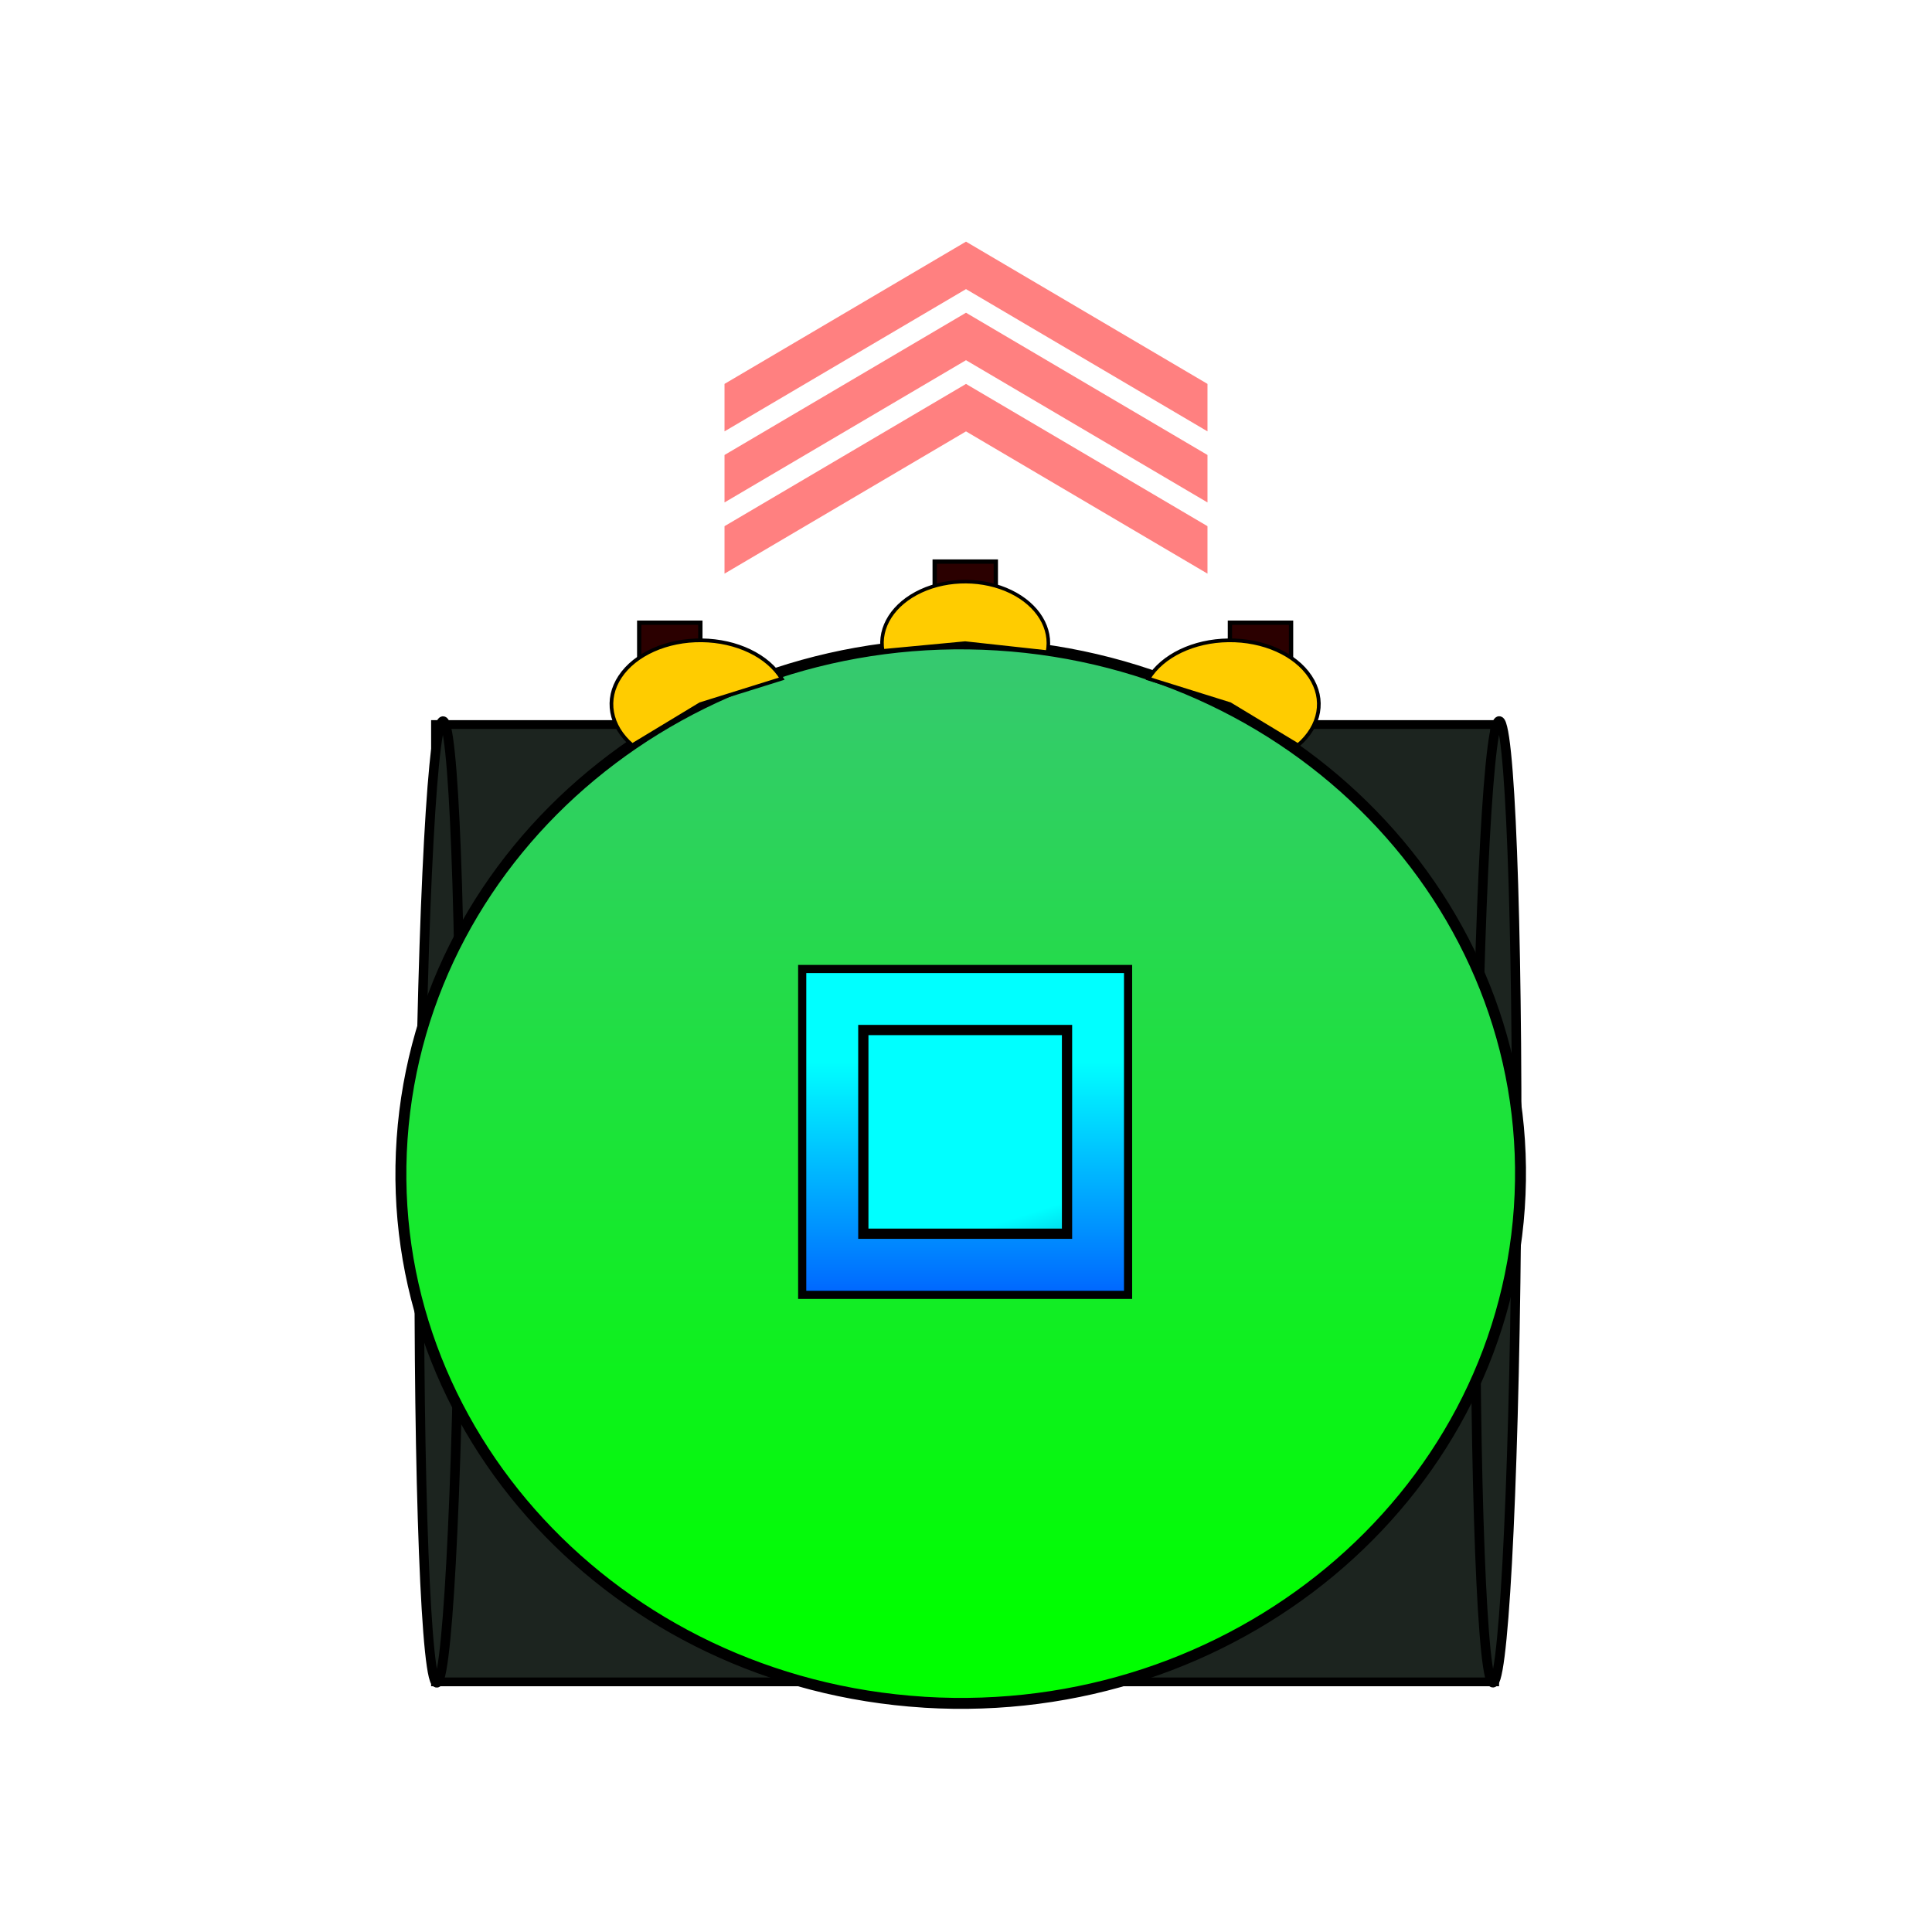
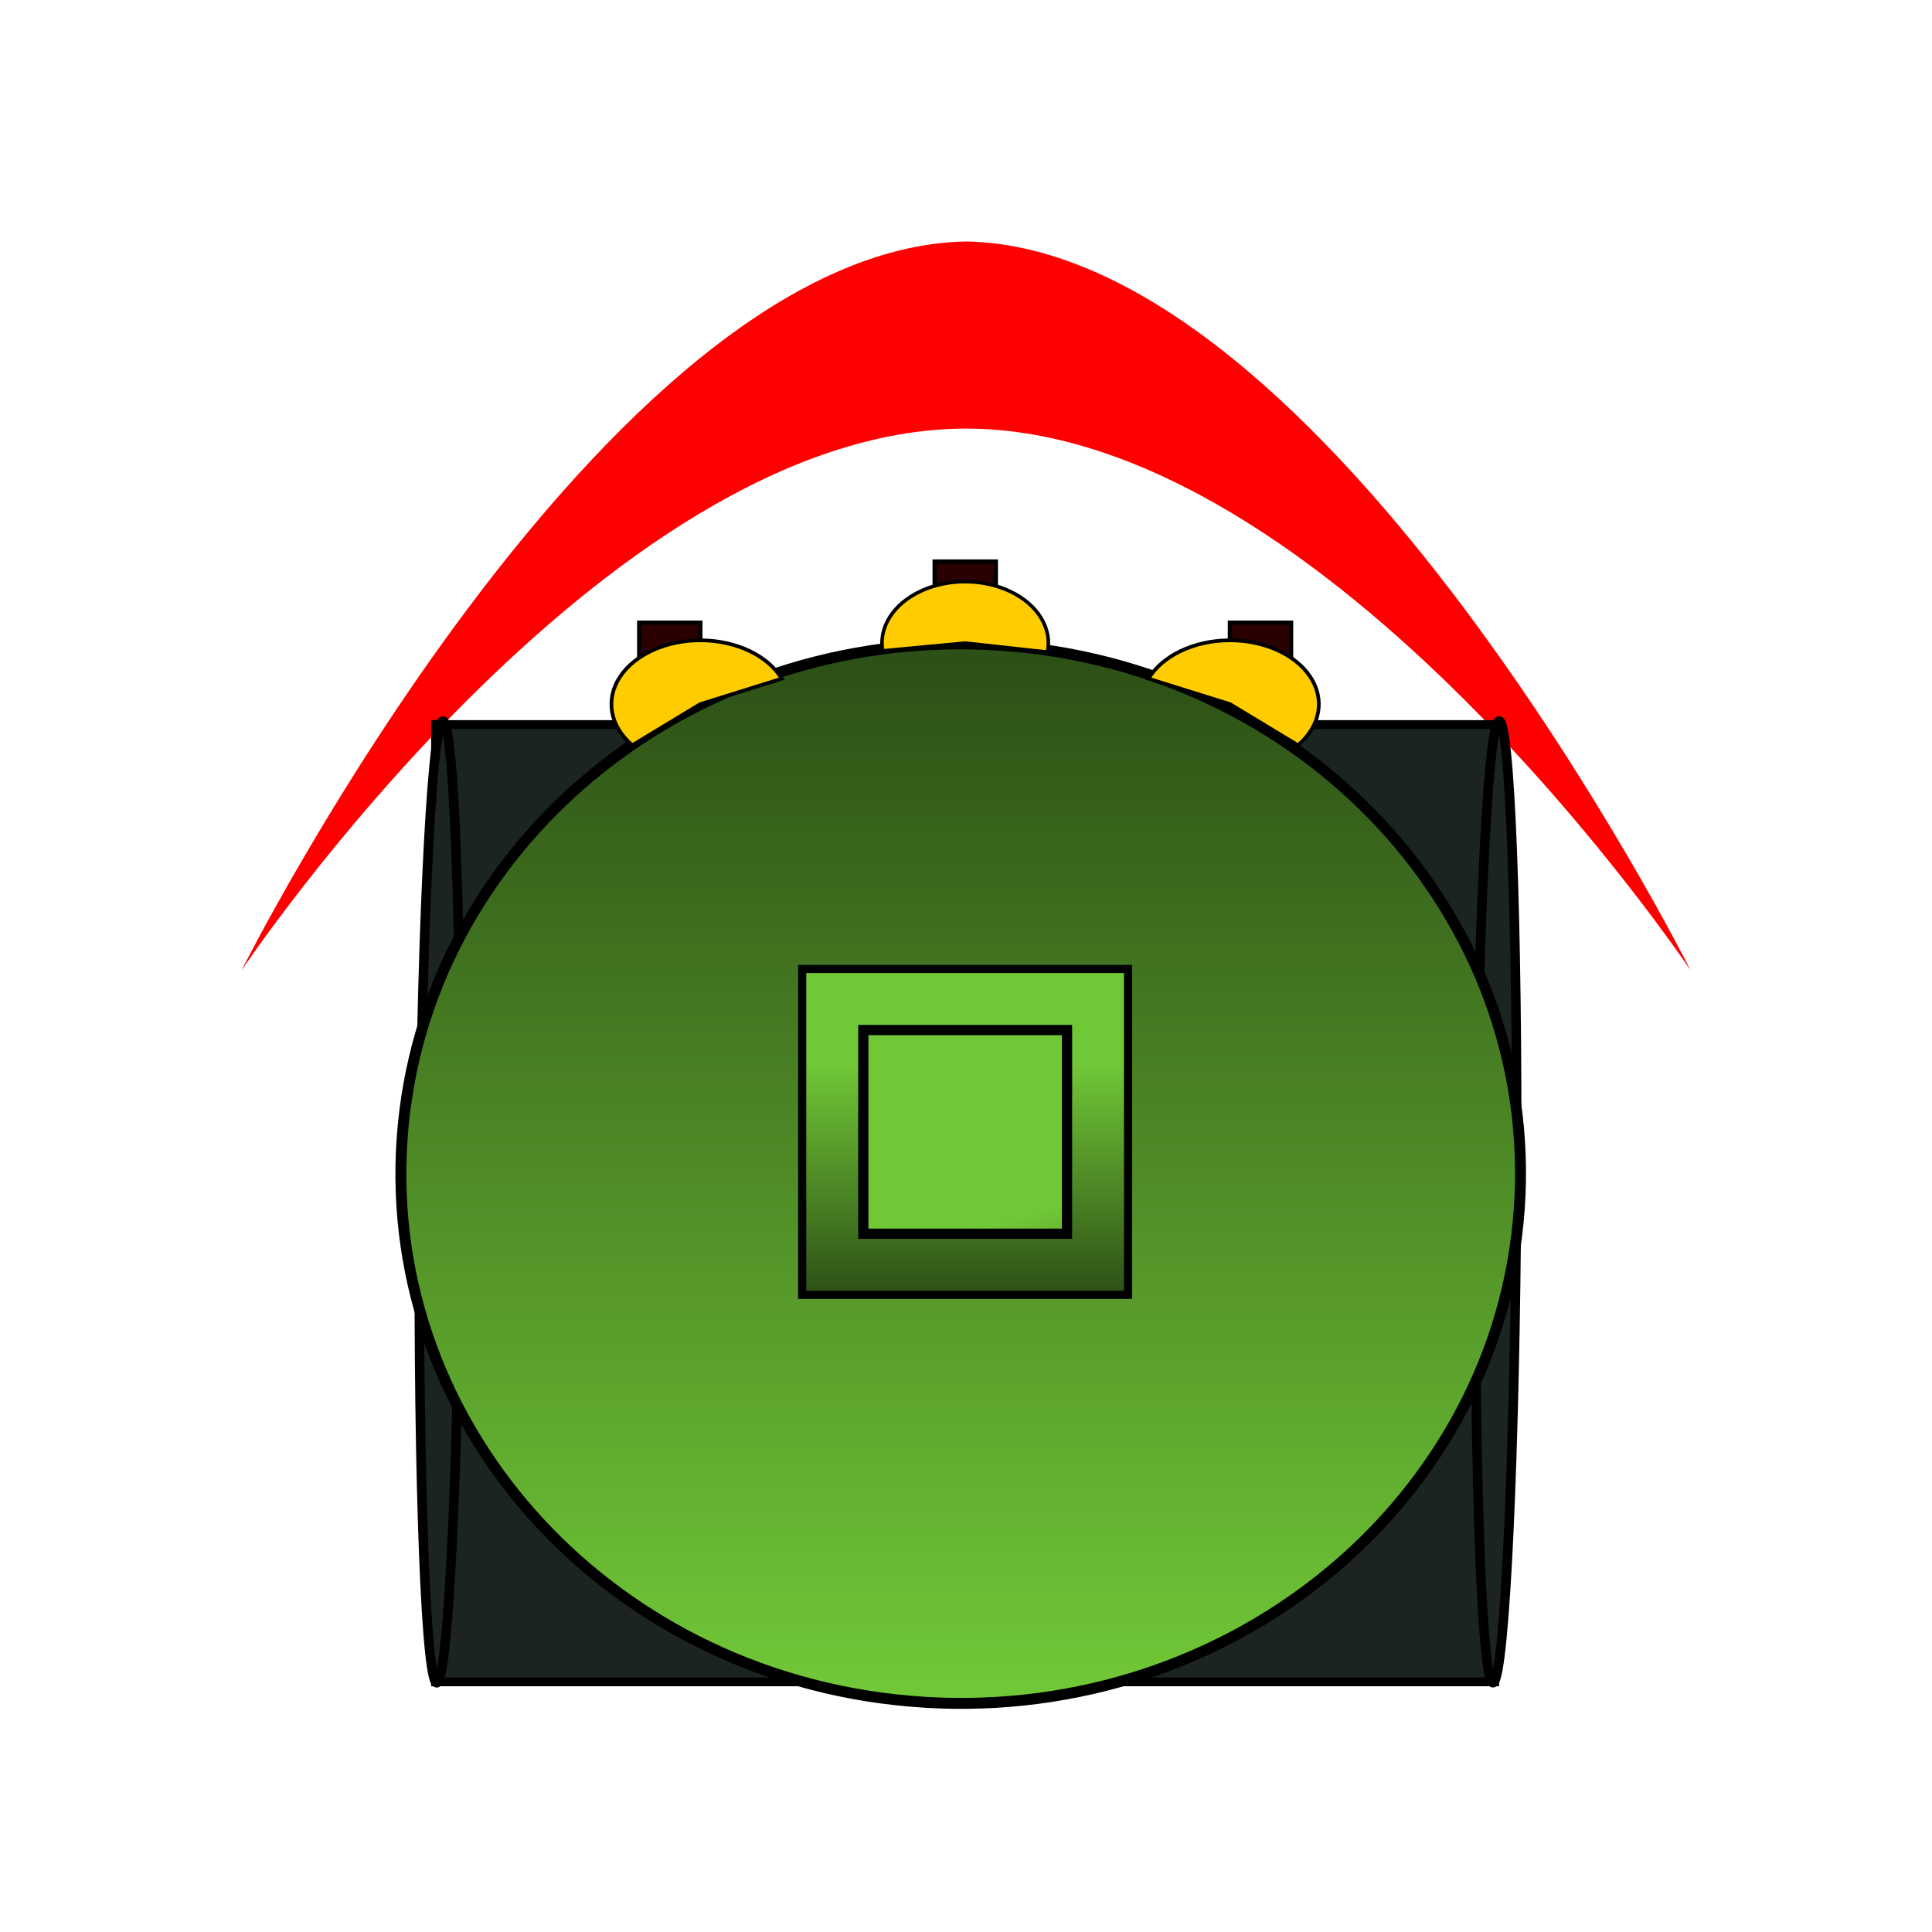
<svg xmlns="http://www.w3.org/2000/svg" xmlns:xlink="http://www.w3.org/1999/xlink" width="64" height="64" viewBox="0 0 16.933 16.933" version="1.1" id="svg8">
  <defs id="defs2">
-     <linearGradient id="linearGradient1042">
-       <stop id="stop1038" offset="0" style="stop-color:#00ffff;stop-opacity:1;" />
-       <stop id="stop1040" offset="1" style="stop-color:#0066ff;stop-opacity:1" />
+     <linearGradient id="linearGradient5577">
+       <stop style="stop-color:#71c837;stop-opacity:1" offset="0" id="stop5573" />
+       <stop style="stop-color:#2d5016;stop-opacity:1" offset="1" id="stop5575" />
    </linearGradient>
-     <linearGradient id="linearGradient1032">
-       <stop style="stop-color:#00ffff;stop-opacity:1;" offset="0" id="stop1028" />
-       <stop style="stop-color:#000080;stop-opacity:1" offset="1" id="stop1030" />
+     <linearGradient id="linearGradient5454">
+       <stop id="stop5450" offset="0" style="stop-color:#00d400;stop-opacity:1" />
+       <stop id="stop5452" offset="1" style="stop-color:#008000;stop-opacity:1" />
    </linearGradient>
    <linearGradient id="linearGradient55">
-       <stop style="stop-color:#00ff00;stop-opacity:1;" offset="0" id="stop51" />
-       <stop style="stop-color:#37c871;stop-opacity:1" offset="1" id="stop53" />
+       <stop style="stop-color:#00d400;stop-opacity:1" offset="0" id="stop51" />
+       <stop style="stop-color:#2ca02c;stop-opacity:1" offset="1" id="stop53" />
    </linearGradient>
    <linearGradient xlink:href="#linearGradient55" id="linearGradient57" x1="8.467" y1="294.883" x2="8.467" y2="282.183" gradientUnits="userSpaceOnUse" gradientTransform="translate(0.01995258)" />
-     <linearGradient xlink:href="#linearGradient1032" id="linearGradient1034" x1="8.467" y1="282.448" x2="8.731" y2="283.771" gradientUnits="userSpaceOnUse" gradientTransform="matrix(1.25,0,0,1.999993,-2.096717,-275.0375)" />
-     <linearGradient xlink:href="#linearGradient1042" id="linearGradient1036" x1="8.467" y1="282.448" x2="8.467" y2="283.771" gradientUnits="userSpaceOnUse" gradientTransform="matrix(1,0,0,2.28573,0.01995226,-357.9735)" />
+     <linearGradient xlink:href="#linearGradient5577" id="linearGradient1034" x1="8.467" y1="282.448" x2="8.731" y2="283.771" gradientUnits="userSpaceOnUse" gradientTransform="matrix(1.25,0,0,1.999993,-2.096717,-275.0375)" />
+     <linearGradient xlink:href="#linearGradient5577" id="linearGradient1036" x1="8.467" y1="282.448" x2="8.467" y2="283.771" gradientUnits="userSpaceOnUse" gradientTransform="matrix(1,0,0,2.28573,0.01995226,-357.9735)" />
+     <linearGradient xlink:href="#linearGradient5454" id="linearGradient5448" gradientUnits="userSpaceOnUse" gradientTransform="translate(0.01995258)" x1="8.478" y1="295.79" x2="8.448" y2="282.227" />
+     <linearGradient xlink:href="#linearGradient5577" id="linearGradient5565" gradientUnits="userSpaceOnUse" gradientTransform="translate(0.01995258)" x1="8.478" y1="295.79" x2="8.478" y2="282.457" />
  </defs>
  <g id="layer1" transform="translate(0,-280.0666)">
+     <path style="opacity:1;fill:#ff0000;fill-opacity:1;stroke:none;stroke-width:0.831;stroke-linecap:butt;stroke-linejoin:bevel;stroke-miterlimit:4;stroke-dasharray:0.416, 0.416;stroke-dashoffset:0;stroke-opacity:1" d="m 8.467,282.183 c 3.175,0.057 6.35,6.388 6.35,6.388 0,0 -3.175,-4.748 -6.35,-4.748 -3.175,0 -6.35,4.748 -6.35,4.748 0,0 3.175,-6.331 6.35,-6.388 z" id="rect5259" />
    <g id="g5090" transform="matrix(0.6747399,0,0,0.6747399,2.732752,95.30221)">
-       <rect y="283.242" x="1.607" height="12.435" width="13.758" id="rect1111" style="fill:#1c241f;fill-opacity:1;fill-rule:evenodd;stroke:#000000;stroke-width:0.114;stroke-linecap:round;stroke-linejoin:miter;stroke-miterlimit:4;stroke-dasharray:none;stroke-dashoffset:0;stroke-opacity:1;paint-order:fill markers stroke" />
-       <path transform="matrix(1,0,-0.00640877,0.9999795,0,0)" d="m 17.221,295.682 a 0.265,6.247 0 0 1 -0.247,-6.644 0.265,6.247 0 0 1 0.281,-5.824 0.265,6.247 0 0 1 0.247,6.64 0.265,6.247 0 0 1 -0.281,5.828" id="path1119-2" style="fill:#1c241f;fill-opacity:1;fill-rule:evenodd;stroke:#000000;stroke-width:0.124;stroke-linecap:round;stroke-linejoin:miter;stroke-miterlimit:4;stroke-dasharray:none;stroke-dashoffset:0;stroke-opacity:1;paint-order:fill markers stroke" />
-       <path transform="matrix(1,0,-0.00640877,0.9999795,0,0)" d="m 3.502,295.683 a 0.265,6.247 0 0 1 -0.247,-6.644 0.265,6.247 0 0 1 0.281,-5.824 0.265,6.247 0 0 1 0.247,6.64 0.265,6.247 0 0 1 -0.281,5.828" id="path1119-2-6" style="fill:#1c241f;fill-opacity:1;fill-rule:evenodd;stroke:#000000;stroke-width:0.124;stroke-linecap:round;stroke-linejoin:miter;stroke-miterlimit:4;stroke-dasharray:none;stroke-dashoffset:0;stroke-opacity:1;paint-order:fill markers stroke" />
-       <path d="m 7.949,295.941 a 7.272,6.881 0 0 1 -6.776,-7.318 7.272,6.881 0 0 1 7.731,-6.414 7.272,6.881 0 0 1 6.781,7.314 7.272,6.881 0 0 1 -7.727,6.419" id="path28" style="fill:url(#linearGradient57);fill-opacity:1;fill-rule:evenodd;stroke:#000000;stroke-width:0.142;stroke-linecap:round;stroke-linejoin:miter;stroke-miterlimit:4;stroke-dasharray:none;stroke-dashoffset:0;stroke-opacity:1;paint-order:normal" />
-       <rect y="286.417" x="6.37" height="4.233" width="4.233" id="rect33" style="fill:url(#linearGradient1036);fill-opacity:1;fill-rule:evenodd;stroke:#000000;stroke-width:0.106;stroke-linecap:round;stroke-linejoin:miter;stroke-miterlimit:4;stroke-dasharray:none;stroke-dashoffset:0;stroke-opacity:1;paint-order:normal" />
-       <rect y="287.21" x="7.164" height="2.646" width="2.646" id="rect936" style="fill:url(#linearGradient1034);fill-opacity:1;fill-rule:evenodd;stroke:#000000;stroke-width:0.133;stroke-linecap:round;stroke-linejoin:miter;stroke-miterlimit:4;stroke-dasharray:none;stroke-dashoffset:0;stroke-opacity:1;paint-order:fill markers stroke" />
-       <rect y="281.919" x="4.253" height="0.529" width="0.794" id="rect1003-1-9-8" style="fill:#2b0000;fill-opacity:1;fill-rule:evenodd;stroke:#000000;stroke-width:0.056;stroke-linecap:round;stroke-linejoin:miter;stroke-miterlimit:4;stroke-dasharray:none;stroke-dashoffset:0;stroke-opacity:1;paint-order:fill markers stroke" />
-       <path transform="matrix(0,-1,-1,0,0,0)" d="m -282.646,-6.105 a 0.829,1.154 0 0 1 0.498,1.039 0.829,1.154 0 0 1 -0.473,1.062 0.829,1.154 0 0 1 -0.89,-0.159 l 0.534,-0.883 z" id="path956-3" style="fill:#ffcc00;fill-opacity:1;fill-rule:evenodd;stroke:#000000;stroke-width:0.048;stroke-linecap:round;stroke-linejoin:miter;stroke-miterlimit:4;stroke-dasharray:none;stroke-dashoffset:0;stroke-opacity:1;paint-order:fill markers stroke" />
-       <rect y="281.919" x="11.926" height="0.529" width="0.794" id="rect1003-1" style="fill:#2b0000;fill-opacity:1;fill-rule:evenodd;stroke:#000000;stroke-width:0.056;stroke-linecap:round;stroke-linejoin:miter;stroke-miterlimit:4;stroke-dasharray:none;stroke-dashoffset:0;stroke-opacity:1;paint-order:fill markers stroke" />
-       <rect y="281.125" x="8.091" height="0.529" width="0.794" id="rect1003-1-9" style="fill:#2b0000;fill-opacity:1;fill-rule:evenodd;stroke:#000000;stroke-width:0.056;stroke-linecap:round;stroke-linejoin:miter;stroke-miterlimit:4;stroke-dasharray:none;stroke-dashoffset:0;stroke-opacity:1;paint-order:fill markers stroke" />
-       <path transform="matrix(0,-1,-1,0,0,0)" d="m -282.301,-9.556 a 0.798,1.081 0 0 1 0.785,0.477 0.798,1.081 0 0 1 0.009,1.165 0.798,1.081 0 0 1 -0.778,0.499 l 0.101,-1.072 z" id="path956-3-6" style="fill:#ffcc00;fill-opacity:1;fill-rule:evenodd;stroke:#000000;stroke-width:0.046;stroke-linecap:round;stroke-linejoin:miter;stroke-miterlimit:4;stroke-dasharray:none;stroke-dashoffset:0;stroke-opacity:1;paint-order:fill markers stroke" />
-       <path transform="rotate(-90)" d="m -282.646,10.868 a 0.829,1.154 0 0 1 0.498,1.039 0.829,1.154 0 0 1 -0.473,1.062 0.829,1.154 0 0 1 -0.89,-0.159 l 0.534,-0.883 z" id="path956-3-5" style="fill:#ffcc00;fill-opacity:1;fill-rule:evenodd;stroke:#000000;stroke-width:0.048;stroke-linecap:round;stroke-linejoin:miter;stroke-miterlimit:4;stroke-dasharray:none;stroke-dashoffset:0;stroke-opacity:1;paint-order:fill markers stroke" />
-     </g>
-     <g transform="translate(4.6666667e-7,-0.01977112)" id="g5227">
-       <path id="rect5208" d="m 6.35,283.451 2.117,-1.247 v 0.416 L 6.35,283.867 Z" style="opacity:1;vector-effect:none;fill:#ff8080;fill-opacity:1;fill-rule:evenodd;stroke-width:0.166;stroke-linecap:butt;stroke-linejoin:miter;stroke-miterlimit:4;stroke-dasharray:none;stroke-dashoffset:0;stroke-opacity:1" />
-       <path style="opacity:1;vector-effect:none;fill:#ff8080;fill-opacity:1;fill-rule:evenodd;stroke-width:0.166;stroke-linecap:butt;stroke-linejoin:miter;stroke-miterlimit:4;stroke-dasharray:none;stroke-dashoffset:0;stroke-opacity:1" d="m 6.35,284.074 2.117,-1.247 v 0.416 L 6.35,284.49 Z" id="path5211" />
-       <path id="path5213" d="m 6.35,284.698 2.117,-1.247 v 0.416 L 6.35,285.114 Z" style="opacity:1;vector-effect:none;fill:#ff8080;fill-opacity:1;fill-rule:evenodd;stroke-width:0.166;stroke-linecap:butt;stroke-linejoin:miter;stroke-miterlimit:4;stroke-dasharray:none;stroke-dashoffset:0;stroke-opacity:1" />
-       <path style="opacity:1;vector-effect:none;fill:#ff8080;fill-opacity:1;fill-rule:evenodd;stroke-width:0.166;stroke-linecap:butt;stroke-linejoin:miter;stroke-miterlimit:4;stroke-dasharray:none;stroke-dashoffset:0;stroke-opacity:1" d="m 10.583,283.451 -2.117,-1.247 v 0.416 l 2.117,1.247 z" id="path5215" />
-       <path id="path5217" d="m 10.583,284.074 -2.117,-1.247 v 0.416 l 2.117,1.247 z" style="opacity:1;vector-effect:none;fill:#ff8080;fill-opacity:1;fill-rule:evenodd;stroke-width:0.166;stroke-linecap:butt;stroke-linejoin:miter;stroke-miterlimit:4;stroke-dasharray:none;stroke-dashoffset:0;stroke-opacity:1" />
-       <path style="opacity:1;vector-effect:none;fill:#ff8080;fill-opacity:1;fill-rule:evenodd;stroke-width:0.166;stroke-linecap:butt;stroke-linejoin:miter;stroke-miterlimit:4;stroke-dasharray:none;stroke-dashoffset:0;stroke-opacity:1" d="m 10.583,284.698 -2.117,-1.247 v 0.416 l 2.117,1.247 z" id="path5219" />
+       <g id="g5468">
+         <rect style="fill:#1c241f;fill-opacity:1;fill-rule:evenodd;stroke:#000000;stroke-width:0.114;stroke-linecap:round;stroke-linejoin:miter;stroke-miterlimit:4;stroke-dasharray:none;stroke-dashoffset:0;stroke-opacity:1;paint-order:fill markers stroke" id="rect1111" width="13.758" height="12.435" x="1.607" y="283.242" />
+         <path style="fill:#1c241f;fill-opacity:1;fill-rule:evenodd;stroke:#000000;stroke-width:0.124;stroke-linecap:round;stroke-linejoin:miter;stroke-miterlimit:4;stroke-dasharray:none;stroke-dashoffset:0;stroke-opacity:1;paint-order:fill markers stroke" id="path1119-2" d="m 17.221,295.682 a 0.265,6.247 0 0 1 -0.247,-6.644 0.265,6.247 0 0 1 0.281,-5.824 0.265,6.247 0 0 1 0.247,6.64 0.265,6.247 0 0 1 -0.281,5.828" transform="matrix(1,0,-0.00640877,0.9999795,0,0)" />
+         <path style="fill:#1c241f;fill-opacity:1;fill-rule:evenodd;stroke:#000000;stroke-width:0.124;stroke-linecap:round;stroke-linejoin:miter;stroke-miterlimit:4;stroke-dasharray:none;stroke-dashoffset:0;stroke-opacity:1;paint-order:fill markers stroke" id="path1119-2-6" d="m 3.502,295.683 a 0.265,6.247 0 0 1 -0.247,-6.644 0.265,6.247 0 0 1 0.281,-5.824 0.265,6.247 0 0 1 0.247,6.64 0.265,6.247 0 0 1 -0.281,5.828" transform="matrix(1,0,-0.00640877,0.9999795,0,0)" />
+         <path style="fill:url(#linearGradient5565);fill-opacity:1;fill-rule:evenodd;stroke:#000000;stroke-width:0.142;stroke-linecap:round;stroke-linejoin:miter;stroke-miterlimit:4;stroke-dasharray:none;stroke-dashoffset:0;stroke-opacity:1;paint-order:normal" id="path28" d="m 7.949,295.941 a 7.272,6.881 0 0 1 -6.776,-7.318 7.272,6.881 0 0 1 7.731,-6.414 7.272,6.881 0 0 1 6.781,7.314 7.272,6.881 0 0 1 -7.727,6.419" />
+         <rect style="fill:url(#linearGradient1036);fill-opacity:1.0;fill-rule:evenodd;stroke:#000000;stroke-width:0.106;stroke-linecap:round;stroke-linejoin:miter;stroke-miterlimit:4;stroke-dasharray:none;stroke-dashoffset:0;stroke-opacity:1;paint-order:normal" id="rect33" width="4.233" height="4.233" x="6.37" y="286.417" />
+         <rect style="fill:url(#linearGradient1034);fill-opacity:1.0;fill-rule:evenodd;stroke:#000000;stroke-width:0.133;stroke-linecap:round;stroke-linejoin:miter;stroke-miterlimit:4;stroke-dasharray:none;stroke-dashoffset:0;stroke-opacity:1;paint-order:fill markers stroke" id="rect936" width="2.646" height="2.646" x="7.164" y="287.21" />
+         <rect style="fill:#2b0000;fill-opacity:1;fill-rule:evenodd;stroke:#000000;stroke-width:0.056;stroke-linecap:round;stroke-linejoin:miter;stroke-miterlimit:4;stroke-dasharray:none;stroke-dashoffset:0;stroke-opacity:1;paint-order:fill markers stroke" id="rect1003-1-9-8" width="0.794" height="0.529" x="4.253" y="281.919" />
+         <path style="fill:#ffcc00;fill-opacity:1;fill-rule:evenodd;stroke:#000000;stroke-width:0.048;stroke-linecap:round;stroke-linejoin:miter;stroke-miterlimit:4;stroke-dasharray:none;stroke-dashoffset:0;stroke-opacity:1;paint-order:fill markers stroke" id="path956-3" d="m -282.646,-6.105 a 0.829,1.154 0 0 1 0.498,1.039 0.829,1.154 0 0 1 -0.473,1.062 0.829,1.154 0 0 1 -0.89,-0.159 l 0.534,-0.883 z" transform="matrix(0,-1,-1,0,0,0)" />
+         <rect style="fill:#2b0000;fill-opacity:1;fill-rule:evenodd;stroke:#000000;stroke-width:0.056;stroke-linecap:round;stroke-linejoin:miter;stroke-miterlimit:4;stroke-dasharray:none;stroke-dashoffset:0;stroke-opacity:1;paint-order:fill markers stroke" id="rect1003-1" width="0.794" height="0.529" x="11.926" y="281.919" />
+         <rect style="fill:#2b0000;fill-opacity:1;fill-rule:evenodd;stroke:#000000;stroke-width:0.056;stroke-linecap:round;stroke-linejoin:miter;stroke-miterlimit:4;stroke-dasharray:none;stroke-dashoffset:0;stroke-opacity:1;paint-order:fill markers stroke" id="rect1003-1-9" width="0.794" height="0.529" x="8.091" y="281.125" />
+         <path style="fill:#ffcc00;fill-opacity:1;fill-rule:evenodd;stroke:#000000;stroke-width:0.046;stroke-linecap:round;stroke-linejoin:miter;stroke-miterlimit:4;stroke-dasharray:none;stroke-dashoffset:0;stroke-opacity:1;paint-order:fill markers stroke" id="path956-3-6" d="m -282.301,-9.556 a 0.798,1.081 0 0 1 0.785,0.477 0.798,1.081 0 0 1 0.009,1.165 0.798,1.081 0 0 1 -0.778,0.499 l 0.101,-1.072 z" transform="matrix(0,-1,-1,0,0,0)" />
+         <path style="fill:#ffcc00;fill-opacity:1;fill-rule:evenodd;stroke:#000000;stroke-width:0.048;stroke-linecap:round;stroke-linejoin:miter;stroke-miterlimit:4;stroke-dasharray:none;stroke-dashoffset:0;stroke-opacity:1;paint-order:fill markers stroke" id="path956-3-5" d="m -282.646,10.868 a 0.829,1.154 0 0 1 0.498,1.039 0.829,1.154 0 0 1 -0.473,1.062 0.829,1.154 0 0 1 -0.89,-0.159 l 0.534,-0.883 z" transform="rotate(-90)" />
+       </g>
    </g>
  </g>
</svg>
